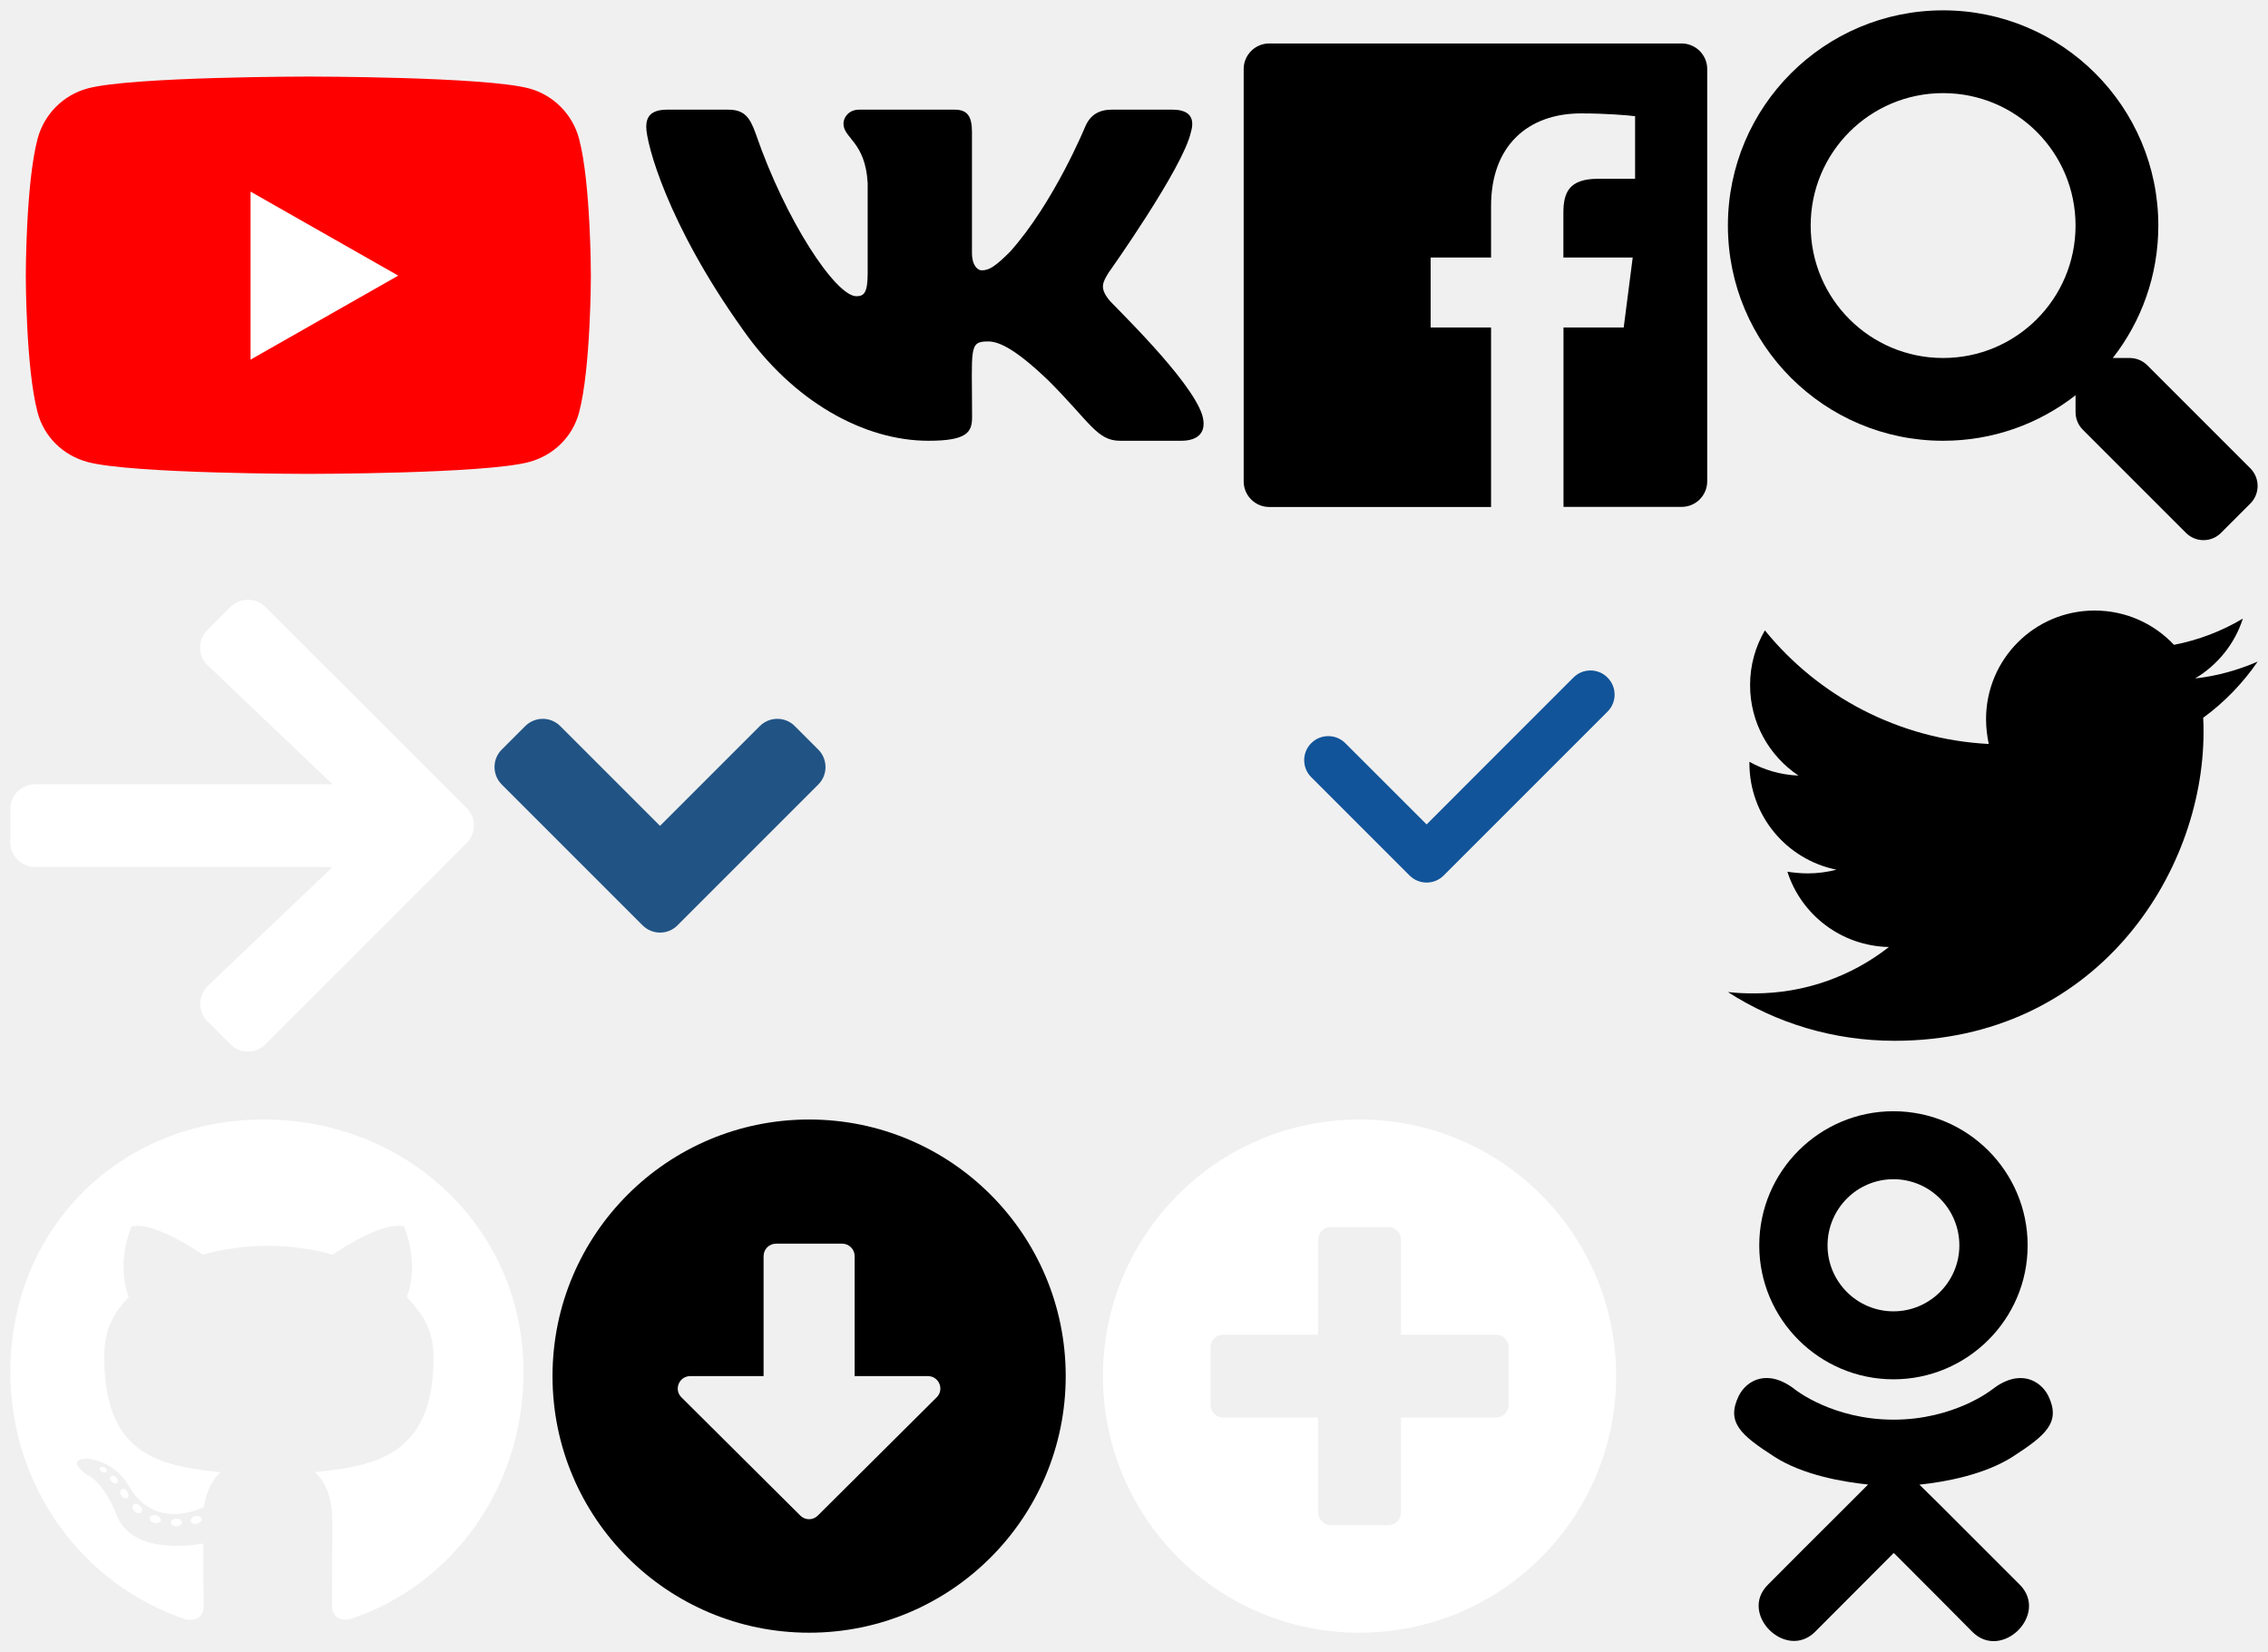
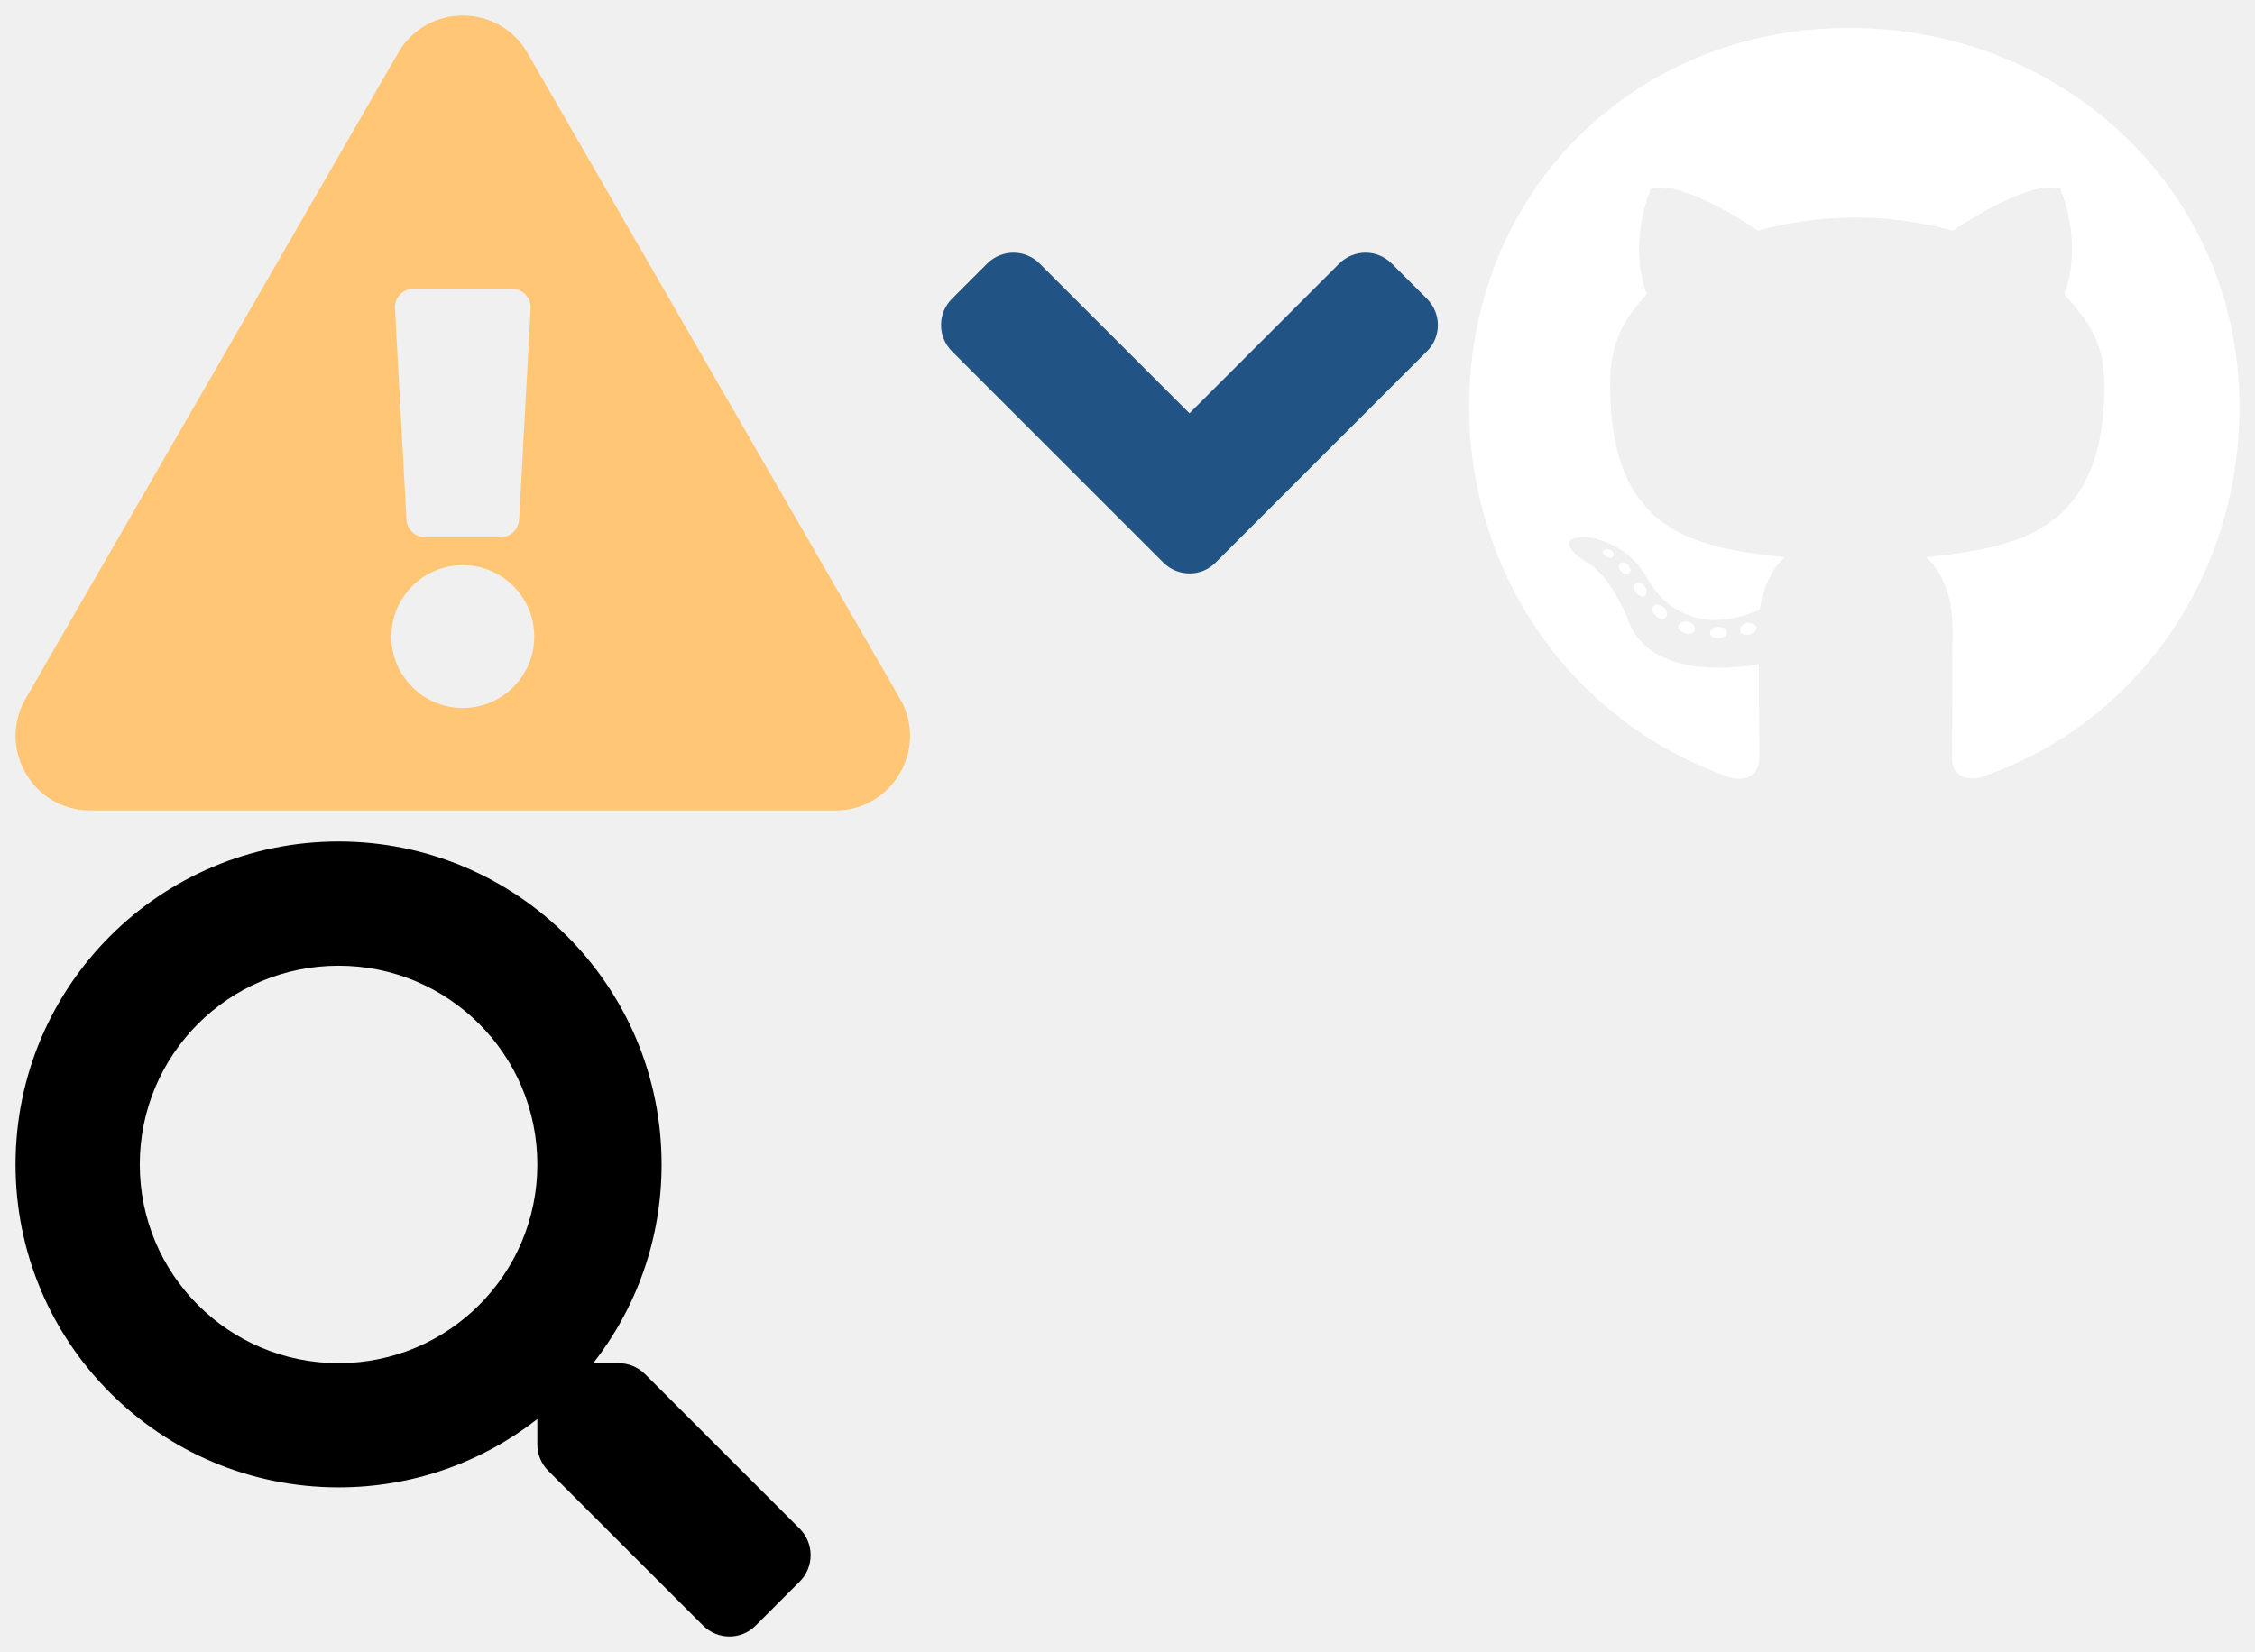
- <svg xmlns="http://www.w3.org/2000/svg" width="2192" height="1596" viewBox="0 0 2192 1596">
-   <view id="angle-down" viewBox="468 532 340 532" />
-   <svg viewBox="-10 -10 340 532" width="340" height="532" x="468" y="532">
+ <svg xmlns="http://www.w3.org/2000/svg" width="1452" height="1064" viewBox="0 0 1452 1064">
+   <view id="angle-down" viewBox="596 0 340 532" />
+   <svg viewBox="-10 -10 340 532" width="340" height="532" x="596">
    <path fill="#215485" d="M143 352.3L7 216.3c-9.4-9.4-9.4-24.6 0-33.9l22.6-22.6c9.4-9.4 24.6-9.4 33.9 0l96.4 96.4 96.4-96.4c9.4-9.4 24.6-9.4 33.9 0l22.6 22.6c9.4 9.4 9.4 24.6 0 33.9l-136 136c-9.2 9.4-24.4 9.4-33.8 0z" />
  </svg>
-   <view id="arrow-alt-circle-down" viewBox="516 1064 532 532" />
-   <svg viewBox="-10 -10 532 532" width="532" height="532" x="516" y="1064">
-     <path d="M504 256c0 137-111 248-248 248S8 393 8 256 119 8 256 8s248 111 248 248zM212 140v116h-70.9c-10.7 0-16.1 13-8.5 20.5l114.9 114.3c4.7 4.7 12.2 4.7 16.9 0l114.9-114.3c7.6-7.6 2.2-20.5-8.5-20.5H300V140c0-6.6-5.4-12-12-12h-64c-6.6 0-12 5.4-12 12z" />
+   <view id="exclamation-triangle" viewBox="0 0 596 532" />
+   <svg viewBox="-10 -10 596 532" width="596" height="532">
+     <path fill="#FFC775" d="M569.517 440.013C587.975 472.007 564.806 512 527.94 512H48.054c-36.937 0-59.999-40.055-41.577-71.987L246.423 23.985c18.467-32.009 64.72-31.951 83.154 0l239.94 416.028zM288 354c-25.405 0-46 20.595-46 46s20.595 46 46 46 46-20.595 46-46-20.595-46-46-46zm-43.673-165.346l7.418 136c.347 6.364 5.609 11.346 11.982 11.346h48.546c6.373 0 11.635-4.982 11.982-11.346l7.418-136c.375-6.874-5.098-12.654-11.982-12.654h-63.383c-6.884 0-12.356 5.78-11.981 12.654z" />
  </svg>
-   <view id="arrow-right" viewBox="0 532 468 532" />
-   <svg viewBox="-10 -10 468 532" width="468" height="532" y="532">
-     <path fill="#fff" d="M190.5 66.9l22.2-22.2c9.4-9.4 24.6-9.4 33.9 0L441 239c9.4 9.4 9.4 24.6 0 33.9L246.6 467.3c-9.4 9.4-24.6 9.4-33.9 0l-22.2-22.2c-9.5-9.5-9.3-25 .4-34.3L311.4 296H24c-13.3 0-24-10.7-24-24v-32c0-13.3 10.7-24 24-24h287.4L190.9 101.2c-9.8-9.3-10-24.8-.4-34.3z" />
-   </svg>
-   <view id="check" viewBox="1192 532 432 432" />
-   <svg width="432" height="432" viewBox="-68.5 -68.5 432 432" x="1192" y="532">
-     <path fill="#115499" d="M293.203 87.246L134.766 245.684c-4.395 4.395-10.254 6.797-16.465 6.797s-12.07-2.461-16.465-6.797L6.797 150.645c-9.082-9.082-9.082-23.848 0-32.871 9.082-9.082 23.848-9.082 32.93 0l78.574 78.516L260.215 54.316c9.082-9.082 23.848-9.082 32.871 0 9.199 9.141 9.199 23.848.117 32.93z" />
-   </svg>
-   <view id="facebook" viewBox="1192 0 468 532" />
-   <svg viewBox="-10 -10 468 532" width="468" height="532" x="1192">
-     <path d="M448 56.7v398.5c0 13.7-11.1 24.7-24.7 24.7H309.1V306.5h58.2l8.7-67.6h-67v-43.2c0-19.6 5.4-32.9 33.5-32.9h35.8v-60.5c-6.2-.8-27.4-2.7-52.2-2.7-51.6 0-87 31.5-87 89.4v49.9h-58.4v67.6h58.4V480H24.7C11.1 480 0 468.9 0 455.3V56.7C0 43.1 11.1 32 24.7 32h398.5c13.7 0 24.8 11.1 24.8 24.7z" />
-   </svg>
-   <view id="github" viewBox="0 1064 516 532" />
-   <svg viewBox="-10 -10 516 532" width="516" height="532" y="1064">
+   <view id="github" viewBox="936 0 516 532" />
+   <svg viewBox="-10 -10 516 532" width="516" height="532" x="936">
    <path fill="#fff" d="M165.9 397.4c0 2-2.3 3.6-5.2 3.6-3.3.3-5.6-1.3-5.6-3.6 0-2 2.3-3.6 5.2-3.6 3-.3 5.6 1.3 5.6 3.6zm-31.1-4.5c-.7 2 1.3 4.3 4.3 4.9 2.6 1 5.6 0 6.2-2s-1.3-4.3-4.3-5.2c-2.6-.7-5.5.3-6.2 2.3zm44.2-1.7c-2.9.7-4.9 2.6-4.6 4.9.3 2 2.9 3.3 5.9 2.6 2.9-.7 4.9-2.6 4.6-4.6-.3-1.9-3-3.2-5.9-2.9zM244.8 8C106.1 8 0 113.3 0 252c0 110.9 69.8 205.8 169.5 239.2 12.8 2.3 17.3-5.6 17.3-12.1 0-6.2-.3-40.4-.3-61.4 0 0-70 15-84.7-29.8 0 0-11.4-29.1-27.8-36.6 0 0-22.9-15.7 1.6-15.4 0 0 24.9 2 38.6 25.8 21.9 38.6 58.6 27.5 72.9 20.9 2.3-16 8.8-27.1 16-33.7-55.9-6.2-112.3-14.3-112.3-110.5 0-27.5 7.6-41.3 23.6-58.9-2.6-6.5-11.1-33.3 2.6-67.9 20.9-6.5 69 27 69 27 20-5.6 41.5-8.5 62.8-8.5s42.8 2.9 62.8 8.5c0 0 48.1-33.6 69-27 13.7 34.7 5.2 61.4 2.6 67.9 16 17.7 25.8 31.5 25.8 58.9 0 96.5-58.9 104.2-114.8 110.5 9.2 7.9 17 22.9 17 46.4 0 33.7-.3 75.4-.3 83.6 0 6.5 4.6 14.4 17.3 12.1C428.2 457.8 496 362.9 496 252 496 113.3 383.5 8 244.8 8zM97.2 352.9c-1.3 1-1 3.3.7 5.2 1.6 1.6 3.9 2.3 5.2 1 1.3-1 1-3.3-.7-5.2-1.6-1.6-3.9-2.3-5.2-1zm-10.8-8.1c-.7 1.3.3 2.9 2.3 3.9 1.6 1 3.6.7 4.3-.7.7-1.3-.3-2.9-2.3-3.9-2-.6-3.6-.3-4.3.7zm32.4 35.6c-1.6 1.3-1 4.3 1.3 6.2 2.3 2.3 5.2 2.6 6.5 1 1.3-1.3.7-4.3-1.3-6.2-2.2-2.3-5.2-2.6-6.5-1zm-11.4-14.7c-1.6 1-1.6 3.6 0 5.9 1.6 2.3 4.3 3.3 5.6 2.3 1.6-1.3 1.6-3.9 0-6.2-1.4-2.3-4-3.3-5.6-2z" />
  </svg>
-   <view id="odnoklassniki" viewBox="1660 1064 340 532" />
-   <svg viewBox="-10 -10 340 532" width="340" height="532" x="1660" y="1064">
-     <path d="M275.1 334c-27.4 17.4-65.1 24.3-90 26.9l20.9 20.6 76.3 76.3c27.9 28.6-17.5 73.3-45.7 45.7-19.1-19.4-47.1-47.4-76.3-76.6L84 503.4c-28.2 27.5-73.6-17.6-45.4-45.7 19.4-19.4 47.1-47.4 76.3-76.3l20.6-20.6c-24.6-2.6-62.9-9.1-90.6-26.9-32.6-21-46.9-33.3-34.3-59 7.4-14.6 27.7-26.9 54.6-5.7 0 0 36.3 28.9 94.9 28.9s94.9-28.9 94.9-28.9c26.9-21.1 47.1-8.9 54.6 5.7 12.4 25.7-1.9 38-34.5 59.1zM30.3 129.7C30.3 58 88.6 0 160 0s129.7 58 129.7 129.7c0 71.4-58.3 129.4-129.7 129.4s-129.7-58-129.7-129.4zm66 0c0 35.1 28.6 63.7 63.7 63.7s63.7-28.6 63.7-63.7c0-35.4-28.6-64-63.7-64s-63.7 28.6-63.7 64z" />
-   </svg>
-   <view id="plus-circle" viewBox="1048 1064 532 532" />
-   <svg viewBox="-10 -10 532 532" width="532" height="532" x="1048" y="1064">
-     <path fill="#fff" d="M256 8C119 8 8 119 8 256s111 248 248 248 248-111 248-248S393 8 256 8zm144 276c0 6.6-5.4 12-12 12h-92v92c0 6.6-5.4 12-12 12h-56c-6.6 0-12-5.4-12-12v-92h-92c-6.6 0-12-5.4-12-12v-56c0-6.6 5.4-12 12-12h92v-92c0-6.6 5.4-12 12-12h56c6.6 0 12 5.4 12 12v92h92c6.6 0 12 5.4 12 12v56z" />
-   </svg>
-   <view id="search" viewBox="1660 0 532 532" />
-   <svg viewBox="-10 -10 532 532" width="532" height="532" x="1660">
+   <view id="search" viewBox="0 532 532 532" />
+   <svg viewBox="-10 -10 532 532" width="532" height="532" y="532">
    <path d="M505 442.7L405.3 343c-4.5-4.5-10.6-7-17-7H372c27.6-35.3 44-79.7 44-128C416 93.1 322.9 0 208 0S0 93.1 0 208s93.1 208 208 208c48.3 0 92.7-16.4 128-44v16.3c0 6.4 2.5 12.5 7 17l99.7 99.7c9.4 9.4 24.6 9.4 33.9 0l28.3-28.3c9.4-9.4 9.4-24.6.1-34zM208 336c-70.7 0-128-57.2-128-128 0-70.7 57.2-128 128-128 70.7 0 128 57.2 128 128 0 70.7-57.2 128-128 128z" />
  </svg>
-   <view id="twitter" viewBox="1660 532 532 532" />
-   <svg viewBox="-10 -10 532 532" width="532" height="532" x="1660" y="532">
-     <path d="M459.37 151.716c.325 4.548.325 9.097.325 13.645 0 138.72-105.583 298.558-298.558 298.558-59.452 0-114.68-17.219-161.137-47.106 8.447.974 16.568 1.299 25.34 1.299 49.055 0 94.213-16.568 130.274-44.832-46.132-.975-84.792-31.188-98.112-72.772 6.498.974 12.995 1.624 19.818 1.624 9.421 0 18.843-1.3 27.614-3.573-48.081-9.747-84.143-51.98-84.143-102.985v-1.299c13.969 7.797 30.214 12.67 47.431 13.319-28.264-18.843-46.781-51.005-46.781-87.391 0-19.492 5.197-37.36 14.294-52.954 51.655 63.675 129.3 105.258 216.365 109.807-1.624-7.797-2.599-15.918-2.599-24.04 0-57.828 46.782-104.934 104.934-104.934 30.213 0 57.502 12.67 76.67 33.137 23.715-4.548 46.456-13.32 66.599-25.34-7.798 24.366-24.366 44.833-46.132 57.827 21.117-2.273 41.584-8.122 60.426-16.243-14.292 20.791-32.161 39.308-52.628 54.253z" />
-   </svg>
-   <view id="vk" viewBox="596 0 596 532" />
-   <svg viewBox="-10 -10 596 532" width="596" height="532" x="596">
-     <path d="M545 117.7c3.7-12.5 0-21.7-17.8-21.7h-58.9c-15 0-21.9 7.9-25.6 16.7 0 0-30 73.1-72.4 120.5-13.7 13.7-20 18.1-27.5 18.1-3.7 0-9.4-4.4-9.4-16.9V117.7c0-15-4.2-21.7-16.6-21.7h-92.6c-9.4 0-15 7-15 13.5 0 14.2 21.2 17.5 23.4 57.5v86.8c0 19-3.4 22.5-10.9 22.5-20 0-68.6-73.4-97.4-157.4-5.8-16.3-11.5-22.9-26.6-22.9H38.8c-16.8 0-20.2 7.9-20.2 16.7 0 15.6 20 93.1 93.1 195.5C160.4 378.1 229 416 291.4 416c37.5 0 42.1-8.4 42.1-22.9 0-66.8-3.4-73.1 15.4-73.1 8.7 0 23.7 4.4 58.7 38.1 40 40 46.6 57.9 69 57.9h58.9c16.8 0 25.3-8.4 20.4-25-11.2-34.9-86.9-106.7-90.3-111.5-8.7-11.2-6.2-16.2 0-26.2.1-.1 72-101.3 79.4-135.6z" />
-   </svg>
-   <view id="youtube" viewBox="0 0 596 532" />
-   <svg viewBox="-10 -10 596 532" width="596" height="532">
-     <path fill="#fff" d="M200 150h200v200H200z" />
-     <path fill="red" d="M549.655 124.083c-6.281-23.65-24.787-42.276-48.284-48.597C458.781 64 288 64 288 64S117.22 64 74.629 75.486c-23.497 6.322-42.003 24.947-48.284 48.597-11.412 42.867-11.412 132.305-11.412 132.305s0 89.438 11.412 132.305c6.281 23.65 24.787 41.5 48.284 47.821C117.22 448 288 448 288 448s170.78 0 213.371-11.486c23.497-6.321 42.003-24.171 48.284-47.821 11.412-42.867 11.412-132.305 11.412-132.305s0-89.438-11.412-132.305zm-317.51 213.508V175.185l142.739 81.205-142.739 81.201z" />
-   </svg>
</svg>
